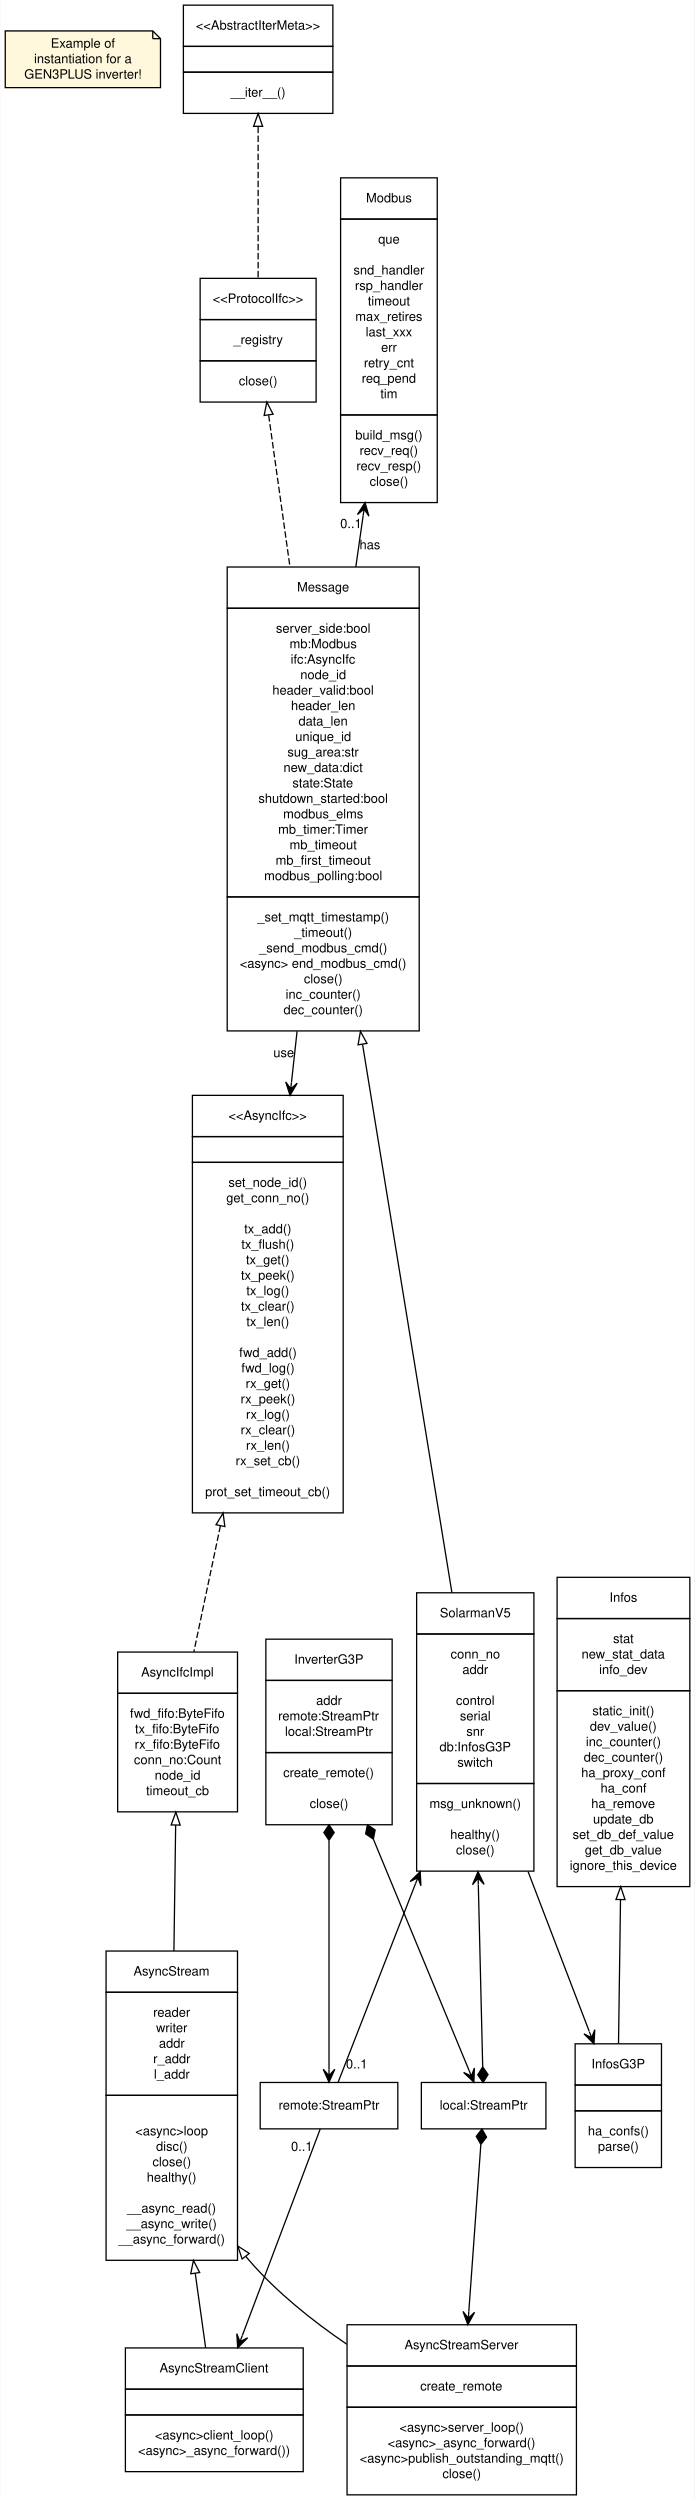
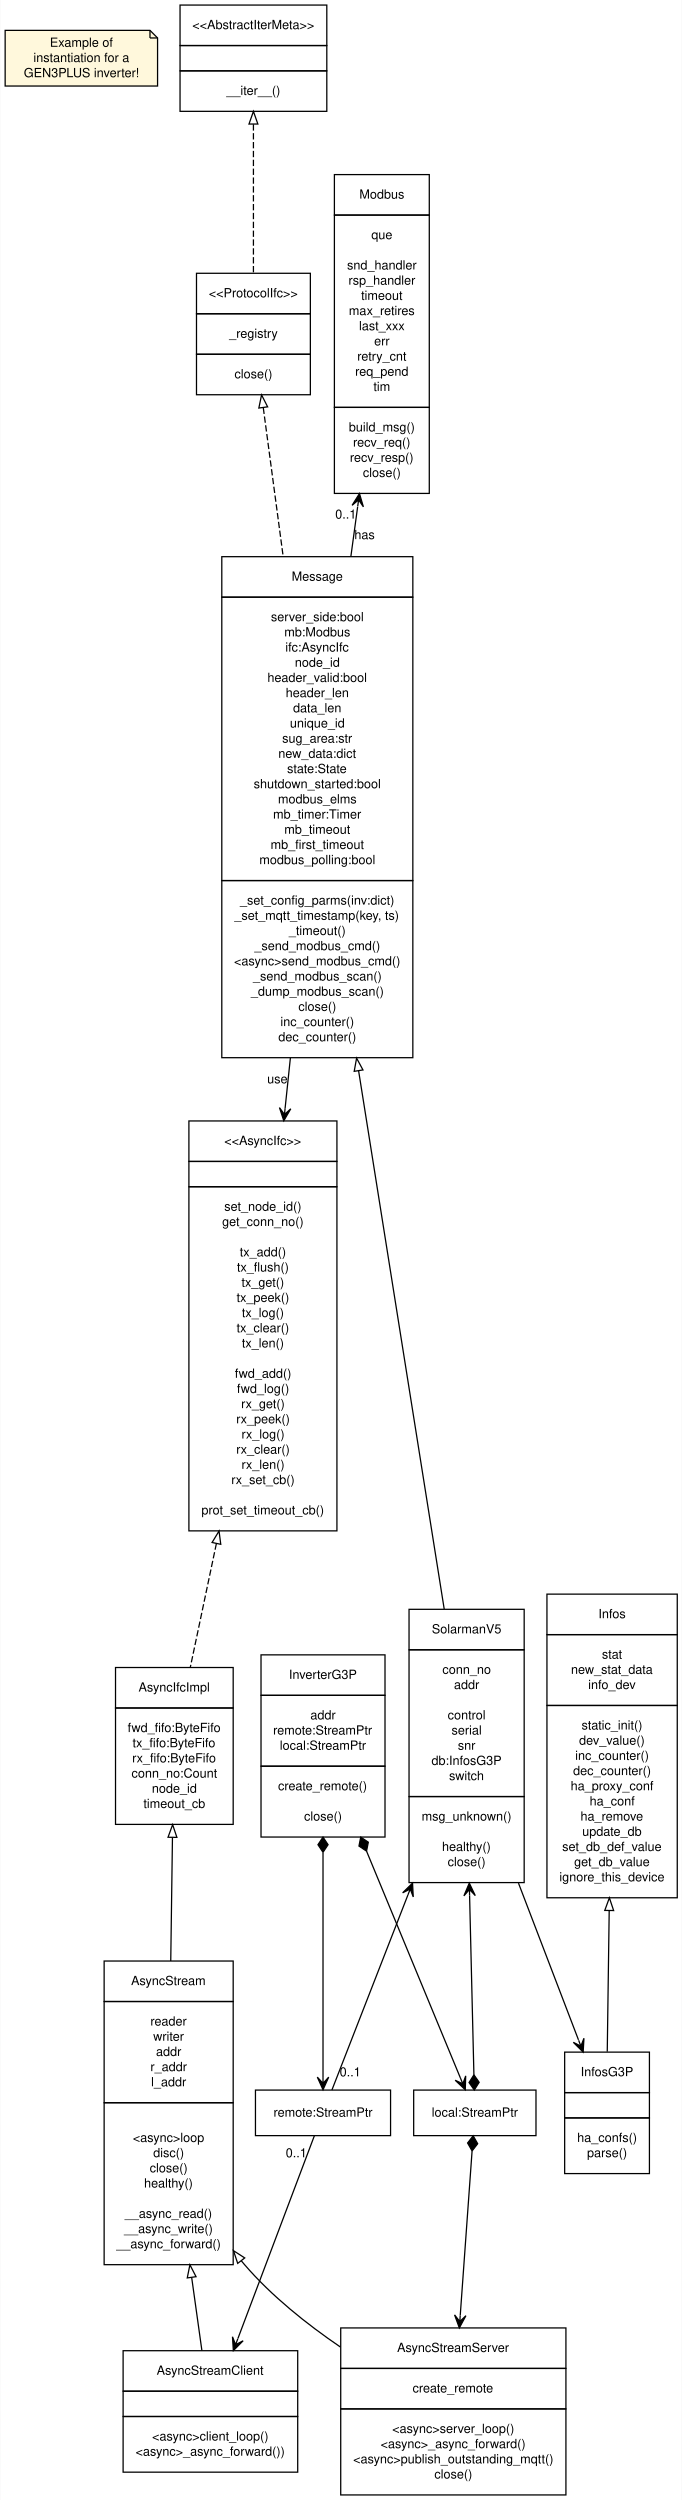
- <svg xmlns="http://www.w3.org/2000/svg" width="539pt" height="1940pt" viewBox="0.00 0.00 538.62 1940.00">
-   <g id="graph0" class="graph" transform="scale(1 1) rotate(0) translate(4 1936)">
-     <polygon fill="#ffffff" stroke="transparent" points="-4,4 -4,-1936 534.616,-1936 534.616,4 -4,4" />
+ <svg xmlns="http://www.w3.org/2000/svg" width="539pt" height="1976pt" viewBox="0.00 0.00 538.62 1976.00">
+   <g id="graph0" class="graph" transform="scale(1 1) rotate(0) translate(4 1972)">
+     <polygon fill="#ffffff" stroke="transparent" points="-4,4 -4,-1972 534.616,-1972 534.616,4 -4,4" />
    <g id="node1" class="node">
-       <polygon fill="#fff8dc" stroke="#000000" points="114.35,-1912 -.117,-1912 -.117,-1868 120.35,-1868 120.35,-1906 114.35,-1912" />
-       <polyline fill="none" stroke="#000000" points="114.35,-1912 114.35,-1906 " />
-       <polyline fill="none" stroke="#000000" points="120.35,-1906 114.35,-1906 " />
-       <text text-anchor="middle" x="60.117" y="-1899" font-family="Helvetica,sans-Serif" font-size="10.00" fill="#000000">Example of</text>
-       <text text-anchor="middle" x="60.117" y="-1887" font-family="Helvetica,sans-Serif" font-size="10.00" fill="#000000">instantiation for a</text>
-       <text text-anchor="middle" x="60.117" y="-1875" font-family="Helvetica,sans-Serif" font-size="10.00" fill="#000000">GEN3PLUS inverter!</text>
+       <polygon fill="#fff8dc" stroke="#000000" points="114.35,-1948 -.117,-1948 -.117,-1904 120.35,-1904 120.35,-1942 114.35,-1948" />
+       <polyline fill="none" stroke="#000000" points="114.35,-1948 114.35,-1942 " />
+       <polyline fill="none" stroke="#000000" points="120.35,-1942 114.35,-1942 " />
+       <text text-anchor="middle" x="60.117" y="-1935" font-family="Helvetica,sans-Serif" font-size="10.00" fill="#000000">Example of</text>
+       <text text-anchor="middle" x="60.117" y="-1923" font-family="Helvetica,sans-Serif" font-size="10.00" fill="#000000">instantiation for a</text>
+       <text text-anchor="middle" x="60.117" y="-1911" font-family="Helvetica,sans-Serif" font-size="10.00" fill="#000000">GEN3PLUS inverter!</text>
    </g>
    <g id="node2" class="node">
-       <polygon fill="none" stroke="#000000" points="138.117,-1900 138.117,-1932 254.117,-1932 254.117,-1900 138.117,-1900" />
-       <text text-anchor="start" x="147.766" y="-1913" font-family="Helvetica,sans-Serif" font-size="10.00" fill="#000000">&lt;&lt;AbstractIterMeta&gt;&gt;</text>
-       <polygon fill="none" stroke="#000000" points="138.117,-1880 138.117,-1900 254.117,-1900 254.117,-1880 138.117,-1880" />
-       <polygon fill="none" stroke="#000000" points="138.117,-1848 138.117,-1880 254.117,-1880 254.117,-1848 138.117,-1848" />
-       <text text-anchor="start" x="174.726" y="-1861" font-family="Helvetica,sans-Serif" font-size="10.00" fill="#000000">__iter__()</text>
+       <polygon fill="none" stroke="#000000" points="138.117,-1936 138.117,-1968 254.117,-1968 254.117,-1936 138.117,-1936" />
+       <text text-anchor="start" x="147.766" y="-1949" font-family="Helvetica,sans-Serif" font-size="10.00" fill="#000000">&lt;&lt;AbstractIterMeta&gt;&gt;</text>
+       <polygon fill="none" stroke="#000000" points="138.117,-1916 138.117,-1936 254.117,-1936 254.117,-1916 138.117,-1916" />
+       <polygon fill="none" stroke="#000000" points="138.117,-1884 138.117,-1916 254.117,-1916 254.117,-1884 138.117,-1884" />
+       <text text-anchor="start" x="174.726" y="-1897" font-family="Helvetica,sans-Serif" font-size="10.00" fill="#000000">__iter__()</text>
    </g>
    <g id="node15" class="node">
-       <polygon fill="none" stroke="#000000" points="151.117,-1688 151.117,-1720 241.117,-1720 241.117,-1688 151.117,-1688" />
-       <text text-anchor="start" x="160.823" y="-1701" font-family="Helvetica,sans-Serif" font-size="10.00" fill="#000000">&lt;&lt;ProtocolIfc&gt;&gt;</text>
-       <polygon fill="none" stroke="#000000" points="151.117,-1656 151.117,-1688 241.117,-1688 241.117,-1656 151.117,-1656" />
-       <text text-anchor="start" x="176.95" y="-1669" font-family="Helvetica,sans-Serif" font-size="10.00" fill="#000000">_registry</text>
-       <polygon fill="none" stroke="#000000" points="151.117,-1624 151.117,-1656 241.117,-1656 241.117,-1624 151.117,-1624" />
-       <text text-anchor="start" x="181.119" y="-1637" font-family="Helvetica,sans-Serif" font-size="10.00" fill="#000000">close()</text>
+       <polygon fill="none" stroke="#000000" points="151.117,-1724 151.117,-1756 241.117,-1756 241.117,-1724 151.117,-1724" />
+       <text text-anchor="start" x="160.823" y="-1737" font-family="Helvetica,sans-Serif" font-size="10.00" fill="#000000">&lt;&lt;ProtocolIfc&gt;&gt;</text>
+       <polygon fill="none" stroke="#000000" points="151.117,-1692 151.117,-1724 241.117,-1724 241.117,-1692 151.117,-1692" />
+       <text text-anchor="start" x="176.95" y="-1705" font-family="Helvetica,sans-Serif" font-size="10.00" fill="#000000">_registry</text>
+       <polygon fill="none" stroke="#000000" points="151.117,-1660 151.117,-1692 241.117,-1692 241.117,-1660 151.117,-1660" />
+       <text text-anchor="start" x="181.119" y="-1673" font-family="Helvetica,sans-Serif" font-size="10.00" fill="#000000">close()</text>
    </g>
    <g id="edge14" class="edge">
-       <path fill="none" stroke="#000000" stroke-dasharray="5,2" d="M196.117,-1837.756C196.117,-1802.088 196.117,-1755.176 196.117,-1720.364" />
-       <polygon fill="none" stroke="#000000" points="192.617,-1837.967 196.117,-1847.967 199.617,-1837.967 192.617,-1837.967" />
+       <path fill="none" stroke="#000000" stroke-dasharray="5,2" d="M196.117,-1873.756C196.117,-1838.088 196.117,-1791.176 196.117,-1756.364" />
+       <polygon fill="none" stroke="#000000" points="192.617,-1873.967 196.117,-1883.967 199.617,-1873.967 192.617,-1873.967" />
    </g>
    <g id="node3" class="node">
      <polygon fill="none" stroke="#000000" points="202.117,-632 202.117,-664 300.116,-664 300.116,-632 202.117,-632" />
      <text text-anchor="start" x="224.167" y="-645" font-family="Helvetica,sans-Serif" font-size="10.00" fill="#000000">InverterG3P</text>
      <polygon fill="none" stroke="#000000" points="202.117,-576 202.117,-632 300.116,-632 300.116,-576 202.117,-576" />
      <text text-anchor="start" x="241.113" y="-613" font-family="Helvetica,sans-Serif" font-size="10.00" fill="#000000">addr</text>
      <text text-anchor="start" x="211.669" y="-601" font-family="Helvetica,sans-Serif" font-size="10.00" fill="#000000">remote:StreamPtr</text>
      <text text-anchor="start" x="216.948" y="-589" font-family="Helvetica,sans-Serif" font-size="10.00" fill="#000000">local:StreamPtr</text>
      <polygon fill="none" stroke="#000000" points="202.117,-520 202.117,-576 300.116,-576 300.116,-520 202.117,-520" />
      <text text-anchor="start" x="215.559" y="-557" font-family="Helvetica,sans-Serif" font-size="10.00" fill="#000000">create_remote()</text>
      <text text-anchor="start" x="236.119" y="-533" font-family="Helvetica,sans-Serif" font-size="10.00" fill="#000000">close()</text>
    </g>
    <g id="node4" class="node">
      <polygon fill="none" stroke="#000000" points="419.453,-320 322.78,-320 322.78,-284 419.453,-284 419.453,-320" />
      <text text-anchor="middle" x="371.116" y="-299" font-family="Helvetica,sans-Serif" font-size="10.00" fill="#000000">local:StreamPtr</text>
    </g>
    <g id="edge1" class="edge">
      <path fill="none" stroke="#000000" d="M285.54,-508.809C310.548,-448.374 342.848,-370.316 359.715,-329.554" />
      <polygon fill="#000000" stroke="#000000" points="285.522,-508.854 286.924,-515.927 280.934,-519.942 279.532,-512.869 285.522,-508.854" />
      <polygon fill="#000000" stroke="#000000" points="363.56,-320.263 363.894,-331.224 361.648,-324.883 359.736,-329.503 359.736,-329.503 359.736,-329.503 361.648,-324.883 355.578,-327.782 363.56,-320.263 363.56,-320.263" />
    </g>
    <g id="node5" class="node">
      <polygon fill="none" stroke="#000000" points="304.511,-320 197.722,-320 197.722,-284 304.511,-284 304.511,-320" />
      <text text-anchor="middle" x="251.117" y="-299" font-family="Helvetica,sans-Serif" font-size="10.00" fill="#000000">remote:StreamPtr</text>
    </g>
    <g id="edge2" class="edge">
      <path fill="none" stroke="#000000" d="M251.117,-507.591C251.117,-447.68 251.117,-370.943 251.117,-330.266" />
      <polygon fill="#000000" stroke="#000000" points="251.117,-507.942 255.117,-513.942 251.117,-519.942 247.117,-513.942 251.117,-507.942" />
      <polygon fill="#000000" stroke="#000000" points="251.117,-320.263 255.617,-330.263 251.117,-325.263 251.117,-330.263 251.117,-330.263 251.117,-330.263 251.117,-325.263 246.617,-330.263 251.117,-320.263 251.117,-320.263" />
    </g>
    <g id="node9" class="node">
      <polygon fill="none" stroke="#000000" points="265.116,-100 265.116,-132 443.116,-132 443.116,-100 265.116,-100" />
      <text text-anchor="start" x="309.668" y="-113" font-family="Helvetica,sans-Serif" font-size="10.00" fill="#000000">AsyncStreamServer</text>
      <polygon fill="none" stroke="#000000" points="265.116,-68 265.116,-100 443.116,-100 443.116,-68 265.116,-68" />
      <text text-anchor="start" x="321.887" y="-81" font-family="Helvetica,sans-Serif" font-size="10.00" fill="#000000">create_remote</text>
      <polygon fill="none" stroke="#000000" points="265.116,0 265.116,-68 443.116,-68 443.116,0 265.116,0" />
      <text text-anchor="start" x="305.774" y="-49" font-family="Helvetica,sans-Serif" font-size="10.00" fill="#000000">&lt;async&gt;server_loop()</text>
      <text text-anchor="start" x="296.605" y="-37" font-family="Helvetica,sans-Serif" font-size="10.00" fill="#000000">&lt;async&gt;_async_forward()</text>
      <text text-anchor="start" x="274.925" y="-25" font-family="Helvetica,sans-Serif" font-size="10.00" fill="#000000">&lt;async&gt;publish_outstanding_mqtt()</text>
      <text text-anchor="start" x="339.119" y="-13" font-family="Helvetica,sans-Serif" font-size="10.00" fill="#000000">close()</text>
    </g>
    <g id="edge8" class="edge">
      <path fill="none" stroke="#000000" d="M368.931,-271.665C366.587,-239.118 362.772,-186.166 359.601,-142.143" />
      <polygon fill="#000000" stroke="#000000" points="368.949,-271.904 373.369,-277.601 369.811,-283.873 365.39,-278.176 368.949,-271.904" />
      <polygon fill="#000000" stroke="#000000" points="358.873,-132.032 364.08,-141.683 359.232,-137.019 359.592,-142.006 359.592,-142.006 359.592,-142.006 359.232,-137.019 355.103,-142.33 358.873,-132.032 358.873,-132.032" />
    </g>
    <g id="node10" class="node">
      <polygon fill="none" stroke="#000000" points="93.117,-82 93.117,-114 231.117,-114 231.117,-82 93.117,-82" />
      <text text-anchor="start" x="119.614" y="-95" font-family="Helvetica,sans-Serif" font-size="10.00" fill="#000000">AsyncStreamClient</text>
      <polygon fill="none" stroke="#000000" points="93.117,-62 93.117,-82 231.117,-82 231.117,-62 93.117,-62" />
      <polygon fill="none" stroke="#000000" points="93.117,-18 93.117,-62 231.117,-62 231.117,-18 93.117,-18" />
      <text text-anchor="start" x="115.995" y="-43" font-family="Helvetica,sans-Serif" font-size="10.00" fill="#000000">&lt;async&gt;client_loop()</text>
      <text text-anchor="start" x="102.941" y="-31" font-family="Helvetica,sans-Serif" font-size="10.00" fill="#000000">&lt;async&gt;_async_forward())</text>
    </g>
    <g id="edge10" class="edge">
      <path fill="none" stroke="#000000" d="M244.281,-283.873C231.52,-250.037 203.583,-175.957 183.838,-123.599" />
      <polygon fill="#000000" stroke="#000000" points="180.252,-114.09 187.992,-121.859 182.017,-118.769 183.781,-123.447 183.781,-123.447 183.781,-123.447 182.017,-118.769 179.57,-125.035 180.252,-114.09 180.252,-114.09" />
      <text text-anchor="middle" x="229.976" y="-266.896" font-family="Helvetica,sans-Serif" font-size="10.00" fill="#000000">0..1</text>
    </g>
    <g id="node6" class="node">
      <polygon fill="none" stroke="#000000" points="145.117,-1054 145.117,-1086 262.116,-1086 262.116,-1054 145.117,-1054" />
      <text text-anchor="start" x="173.046" y="-1067" font-family="Helvetica,sans-Serif" font-size="10.00" fill="#000000">&lt;&lt;AsyncIfc&gt;&gt;</text>
      <polygon fill="none" stroke="#000000" points="145.117,-1034 145.117,-1054 262.116,-1054 262.116,-1034 145.117,-1034" />
      <polygon fill="none" stroke="#000000" points="145.117,-762 145.117,-1034 262.116,-1034 262.116,-762 145.117,-762" />
      <text text-anchor="start" x="173.053" y="-1015" font-family="Helvetica,sans-Serif" font-size="10.00" fill="#000000">set_node_id()</text>
      <text text-anchor="start" x="171.382" y="-1003" font-family="Helvetica,sans-Serif" font-size="10.00" fill="#000000">get_conn_no()</text>
      <text text-anchor="start" x="185.28" y="-979" font-family="Helvetica,sans-Serif" font-size="10.00" fill="#000000">tx_add()</text>
      <text text-anchor="start" x="183.06" y="-967" font-family="Helvetica,sans-Serif" font-size="10.00" fill="#000000">tx_flush()</text>
      <text text-anchor="start" x="186.67" y="-955" font-family="Helvetica,sans-Serif" font-size="10.00" fill="#000000">tx_get()</text>
      <text text-anchor="start" x="182.78" y="-943" font-family="Helvetica,sans-Serif" font-size="10.00" fill="#000000">tx_peek()</text>
      <text text-anchor="start" x="186.95" y="-931" font-family="Helvetica,sans-Serif" font-size="10.00" fill="#000000">tx_log()</text>
      <text text-anchor="start" x="182.786" y="-919" font-family="Helvetica,sans-Serif" font-size="10.00" fill="#000000">tx_clear()</text>
      <text text-anchor="start" x="186.95" y="-907" font-family="Helvetica,sans-Serif" font-size="10.00" fill="#000000">tx_len()</text>
      <text text-anchor="start" x="181.391" y="-883" font-family="Helvetica,sans-Serif" font-size="10.00" fill="#000000">fwd_add()</text>
      <text text-anchor="start" x="183.061" y="-871" font-family="Helvetica,sans-Serif" font-size="10.00" fill="#000000">fwd_log()</text>
      <text text-anchor="start" x="186.395" y="-859" font-family="Helvetica,sans-Serif" font-size="10.00" fill="#000000">rx_get()</text>
      <text text-anchor="start" x="182.505" y="-847" font-family="Helvetica,sans-Serif" font-size="10.00" fill="#000000">rx_peek()</text>
      <text text-anchor="start" x="186.675" y="-835" font-family="Helvetica,sans-Serif" font-size="10.00" fill="#000000">rx_log()</text>
      <text text-anchor="start" x="182.511" y="-823" font-family="Helvetica,sans-Serif" font-size="10.00" fill="#000000">rx_clear()</text>
      <text text-anchor="start" x="186.675" y="-811" font-family="Helvetica,sans-Serif" font-size="10.00" fill="#000000">rx_len()</text>
      <text text-anchor="start" x="178.615" y="-799" font-family="Helvetica,sans-Serif" font-size="10.00" fill="#000000">rx_set_cb()</text>
      <text text-anchor="start" x="154.996" y="-775" font-family="Helvetica,sans-Serif" font-size="10.00" fill="#000000">prot_set_timeout_cb()</text>
    </g>
    <g id="node7" class="node">
      <polygon fill="none" stroke="#000000" points="87.117,-622 87.117,-654 180.117,-654 180.117,-622 87.117,-622" />
      <text text-anchor="start" x="105.281" y="-635" font-family="Helvetica,sans-Serif" font-size="10.00" fill="#000000">AsyncIfcImpl</text>
      <polygon fill="none" stroke="#000000" points="87.117,-530 87.117,-622 180.117,-622 180.117,-530 87.117,-530" />
      <text text-anchor="start" x="96.665" y="-603" font-family="Helvetica,sans-Serif" font-size="10.00" fill="#000000">fwd_fifo:ByteFifo</text>
      <text text-anchor="start" x="100.553" y="-591" font-family="Helvetica,sans-Serif" font-size="10.00" fill="#000000">tx_fifo:ByteFifo</text>
      <text text-anchor="start" x="100.278" y="-579" font-family="Helvetica,sans-Serif" font-size="10.00" fill="#000000">rx_fifo:ByteFifo</text>
      <text text-anchor="start" x="99.713" y="-567" font-family="Helvetica,sans-Serif" font-size="10.00" fill="#000000">conn_no:Count</text>
      <text text-anchor="start" x="115.83" y="-555" font-family="Helvetica,sans-Serif" font-size="10.00" fill="#000000">node_id</text>
      <text text-anchor="start" x="109.166" y="-543" font-family="Helvetica,sans-Serif" font-size="10.00" fill="#000000">timeout_cb</text>
    </g>
    <g id="edge3" class="edge">
      <path fill="none" stroke="#000000" stroke-dasharray="5,2" d="M166.852,-752.002C159.463,-716.957 152.149,-682.269 146.23,-654.197" />
      <polygon fill="none" stroke="#000000" points="163.449,-752.827 168.937,-761.89 170.298,-751.383 163.449,-752.827" />
    </g>
    <g id="node8" class="node">
      <polygon fill="none" stroke="#000000" points="78.117,-390 78.117,-422 180.117,-422 180.117,-390 78.117,-390" />
      <text text-anchor="start" x="99.391" y="-403" font-family="Helvetica,sans-Serif" font-size="10.00" fill="#000000">AsyncStream</text>
      <polygon fill="none" stroke="#000000" points="78.117,-310 78.117,-390 180.117,-390 180.117,-310 78.117,-310" />
      <text text-anchor="start" x="114.669" y="-371" font-family="Helvetica,sans-Serif" font-size="10.00" fill="#000000">reader</text>
      <text text-anchor="start" x="116.9" y="-359" font-family="Helvetica,sans-Serif" font-size="10.00" fill="#000000">writer</text>
      <text text-anchor="start" x="119.114" y="-347" font-family="Helvetica,sans-Serif" font-size="10.00" fill="#000000">addr</text>
      <text text-anchor="start" x="114.669" y="-335" font-family="Helvetica,sans-Serif" font-size="10.00" fill="#000000">r_addr</text>
      <text text-anchor="start" x="115.225" y="-323" font-family="Helvetica,sans-Serif" font-size="10.00" fill="#000000">l_addr</text>
      <polygon fill="none" stroke="#000000" points="78.117,-182 78.117,-310 180.117,-310 180.117,-182 78.117,-182" />
      <text text-anchor="start" x="100.77" y="-279" font-family="Helvetica,sans-Serif" font-size="10.00" fill="#000000">&lt;async&gt;loop</text>
      <text text-anchor="start" x="116.898" y="-267" font-family="Helvetica,sans-Serif" font-size="10.00" fill="#000000">disc()</text>
      <text text-anchor="start" x="114.119" y="-255" font-family="Helvetica,sans-Serif" font-size="10.00" fill="#000000">close()</text>
      <text text-anchor="start" x="109.671" y="-243" font-family="Helvetica,sans-Serif" font-size="10.00" fill="#000000">healthy()</text>
      <text text-anchor="start" x="94.387" y="-219" font-family="Helvetica,sans-Serif" font-size="10.00" fill="#000000">__async_read()</text>
      <text text-anchor="start" x="93.838" y="-207" font-family="Helvetica,sans-Serif" font-size="10.00" fill="#000000">__async_write()</text>
      <text text-anchor="start" x="87.724" y="-195" font-family="Helvetica,sans-Serif" font-size="10.00" fill="#000000">__async_forward()</text>
    </g>
    <g id="edge4" class="edge">
      <path fill="none" stroke="#000000" d="M132.118,-519.586C131.711,-490.074 131.229,-455.155 130.772,-422.029" />
      <polygon fill="none" stroke="#000000" points="128.621,-519.837 132.258,-529.788 135.62,-519.74 128.621,-519.837" />
    </g>
    <g id="edge5" class="edge">
      <path fill="none" stroke="#000000" d="M186.578,-185.02C187.415,-184 188.262,-182.993 189.117,-182 210.479,-157.189 238.247,-135.028 264.892,-116.89" />
      <polygon fill="none" stroke="#000000" points="183.688,-183.036 180.326,-193.083 189.219,-187.326 183.688,-183.036" />
    </g>
    <g id="edge6" class="edge">
      <path fill="none" stroke="#000000" d="M147.321,-171.808C150.195,-151.256 152.999,-131.202 155.38,-114.177" />
      <polygon fill="none" stroke="#000000" points="143.825,-171.537 145.906,-181.926 150.758,-172.507 143.825,-171.537" />
    </g>
    <g id="node11" class="node">
      <polygon fill="none" stroke="#000000" points="319.116,-668 319.116,-700 410.116,-700 410.116,-668 319.116,-668" />
      <text text-anchor="start" x="337.111" y="-681" font-family="Helvetica,sans-Serif" font-size="10.00" fill="#000000">SolarmanV5</text>
      <polygon fill="none" stroke="#000000" points="319.116,-552 319.116,-668 410.116,-668 410.116,-552 319.116,-552" />
      <text text-anchor="start" x="345.44" y="-649" font-family="Helvetica,sans-Serif" font-size="10.00" fill="#000000">conn_no</text>
      <text text-anchor="start" x="354.613" y="-637" font-family="Helvetica,sans-Serif" font-size="10.00" fill="#000000">addr</text>
      <text text-anchor="start" x="349.615" y="-613" font-family="Helvetica,sans-Serif" font-size="10.00" fill="#000000">control</text>
      <text text-anchor="start" x="352.674" y="-601" font-family="Helvetica,sans-Serif" font-size="10.00" fill="#000000">serial</text>
      <text text-anchor="start" x="357.673" y="-589" font-family="Helvetica,sans-Serif" font-size="10.00" fill="#000000">snr</text>
      <text text-anchor="start" x="336.827" y="-577" font-family="Helvetica,sans-Serif" font-size="10.00" fill="#000000">db:InfosG3P</text>
      <text text-anchor="start" x="350.728" y="-565" font-family="Helvetica,sans-Serif" font-size="10.00" fill="#000000">switch</text>
      <polygon fill="none" stroke="#000000" points="319.116,-484 319.116,-552 410.116,-552 410.116,-484 319.116,-484" />
      <text text-anchor="start" x="329.057" y="-533" font-family="Helvetica,sans-Serif" font-size="10.00" fill="#000000">msg_unknown()</text>
      <text text-anchor="start" x="345.171" y="-509" font-family="Helvetica,sans-Serif" font-size="10.00" fill="#000000">healthy()</text>
      <text text-anchor="start" x="349.619" y="-497" font-family="Helvetica,sans-Serif" font-size="10.00" fill="#000000">close()</text>
    </g>
    <g id="edge7" class="edge">
      <path fill="none" stroke="#000000" d="M366.976,-473.524C368.222,-421.914 369.58,-365.662 370.389,-332.138" />
      <polygon fill="#000000" stroke="#000000" points="366.733,-483.602 362.476,-473.497 366.854,-478.604 366.974,-473.605 366.974,-473.605 366.974,-473.605 366.854,-478.604 371.473,-473.714 366.733,-483.602 366.733,-483.602" />
      <polygon fill="#000000" stroke="#000000" points="370.391,-332.05 366.537,-325.955 370.681,-320.053 374.535,-326.148 370.391,-332.05" />
    </g>
    <g id="edge9" class="edge">
      <path fill="none" stroke="#000000" d="M318.234,-474.248C295.38,-415.596 270.121,-350.773 258.151,-320.053" />
      <polygon fill="#000000" stroke="#000000" points="321.879,-483.602 314.055,-475.918 320.063,-478.943 318.248,-474.285 318.248,-474.285 318.248,-474.285 320.063,-478.943 322.441,-472.651 321.879,-483.602 321.879,-483.602" />
      <text text-anchor="middle" x="272.608" y="-330.874" font-family="Helvetica,sans-Serif" font-size="10.00" fill="#000000">0..1</text>
    </g>
    <g id="node13" class="node">
      <polygon fill="none" stroke="#000000" points="442.116,-318 442.116,-350 509.116,-350 509.116,-318 442.116,-318" />
      <text text-anchor="start" x="454.775" y="-331" font-family="Helvetica,sans-Serif" font-size="10.00" fill="#000000">InfosG3P</text>
      <polygon fill="none" stroke="#000000" points="442.116,-298 442.116,-318 509.116,-318 509.116,-298 442.116,-298" />
      <polygon fill="none" stroke="#000000" points="442.116,-254 442.116,-298 509.116,-298 509.116,-254 442.116,-254" />
      <text text-anchor="start" x="452" y="-279" font-family="Helvetica,sans-Serif" font-size="10.00" fill="#000000">ha_confs()</text>
      <text text-anchor="start" x="459.784" y="-267" font-family="Helvetica,sans-Serif" font-size="10.00" fill="#000000">parse()</text>
    </g>
    <g id="edge12" class="edge">
      <path fill="none" stroke="#000000" d="M405.607,-483.602C421.704,-441.545 439.485,-395.092 453.033,-359.696" />
      <polygon fill="#000000" stroke="#000000" points="456.737,-350.019 457.365,-360.966 454.95,-354.688 453.162,-359.358 453.162,-359.358 453.162,-359.358 454.95,-354.688 448.96,-357.749 456.737,-350.019 456.737,-350.019" />
    </g>
    <g id="node12" class="node">
      <polygon fill="none" stroke="#000000" points="428.116,-680 428.116,-712 531.116,-712 531.116,-680 428.116,-680" />
      <text text-anchor="start" x="468.779" y="-693" font-family="Helvetica,sans-Serif" font-size="10.00" fill="#000000">Infos</text>
      <polygon fill="none" stroke="#000000" points="428.116,-624 428.116,-680 531.116,-680 531.116,-624 428.116,-624" />
      <text text-anchor="start" x="471.558" y="-661" font-family="Helvetica,sans-Serif" font-size="10.00" fill="#000000">stat</text>
      <text text-anchor="start" x="447.103" y="-649" font-family="Helvetica,sans-Serif" font-size="10.00" fill="#000000">new_stat_data</text>
      <text text-anchor="start" x="460.72" y="-637" font-family="Helvetica,sans-Serif" font-size="10.00" fill="#000000">info_dev</text>
      <polygon fill="none" stroke="#000000" points="428.116,-472 428.116,-624 531.116,-624 531.116,-472 428.116,-472" />
      <text text-anchor="start" x="455.452" y="-605" font-family="Helvetica,sans-Serif" font-size="10.00" fill="#000000">static_init()</text>
      <text text-anchor="start" x="453.501" y="-593" font-family="Helvetica,sans-Serif" font-size="10.00" fill="#000000">dev_value()</text>
      <text text-anchor="start" x="450.447" y="-581" font-family="Helvetica,sans-Serif" font-size="10.00" fill="#000000">inc_counter()</text>
      <text text-anchor="start" x="448.777" y="-569" font-family="Helvetica,sans-Serif" font-size="10.00" fill="#000000">dec_counter()</text>
      <text text-anchor="start" x="446.827" y="-557" font-family="Helvetica,sans-Serif" font-size="10.00" fill="#000000">ha_proxy_conf</text>
      <text text-anchor="start" x="461.829" y="-545" font-family="Helvetica,sans-Serif" font-size="10.00" fill="#000000">ha_conf</text>
      <text text-anchor="start" x="454.611" y="-533" font-family="Helvetica,sans-Serif" font-size="10.00" fill="#000000">ha_remove</text>
      <text text-anchor="start" x="455.991" y="-521" font-family="Helvetica,sans-Serif" font-size="10.00" fill="#000000">update_db</text>
      <text text-anchor="start" x="440.154" y="-509" font-family="Helvetica,sans-Serif" font-size="10.00" fill="#000000">set_db_def_value</text>
      <text text-anchor="start" x="449.602" y="-497" font-family="Helvetica,sans-Serif" font-size="10.00" fill="#000000">get_db_value</text>
      <text text-anchor="start" x="437.939" y="-485" font-family="Helvetica,sans-Serif" font-size="10.00" fill="#000000">ignore_this_device</text>
    </g>
    <g id="edge11" class="edge">
      <path fill="none" stroke="#000000" d="M477.322,-461.899C476.774,-422.197 476.206,-380.99 475.783,-350.352" />
      <polygon fill="none" stroke="#000000" points="473.823,-462.002 477.461,-471.952 480.822,-461.905 473.823,-462.002" />
    </g>
    <g id="node14" class="node">
-       <polygon fill="none" stroke="#000000" points="172.117,-1464 172.117,-1496 321.116,-1496 321.116,-1464 172.117,-1464" />
-       <text text-anchor="start" x="226.334" y="-1477" font-family="Helvetica,sans-Serif" font-size="10.00" fill="#000000">Message</text>
-       <polygon fill="none" stroke="#000000" points="172.117,-1240 172.117,-1464 321.116,-1464 321.116,-1240 172.117,-1240" />
-       <text text-anchor="start" x="209.943" y="-1445" font-family="Helvetica,sans-Serif" font-size="10.00" fill="#000000">server_side:bool</text>
-       <text text-anchor="start" x="220.5" y="-1433" font-family="Helvetica,sans-Serif" font-size="10.00" fill="#000000">mb:Modbus</text>
-       <text text-anchor="start" x="221.335" y="-1421" font-family="Helvetica,sans-Serif" font-size="10.00" fill="#000000">ifc:AsyncIfc</text>
-       <text text-anchor="start" x="228.83" y="-1409" font-family="Helvetica,sans-Serif" font-size="10.00" fill="#000000">node_id</text>
-       <text text-anchor="start" x="207.16" y="-1397" font-family="Helvetica,sans-Serif" font-size="10.00" fill="#000000">header_valid:bool</text>
-       <text text-anchor="start" x="221.607" y="-1385" font-family="Helvetica,sans-Serif" font-size="10.00" fill="#000000">header_len</text>
-       <text text-anchor="start" x="227.44" y="-1373" font-family="Helvetica,sans-Serif" font-size="10.00" fill="#000000">data_len</text>
-       <text text-anchor="start" x="224.941" y="-1361" font-family="Helvetica,sans-Serif" font-size="10.00" fill="#000000">unique_id</text>
-       <text text-anchor="start" x="218.832" y="-1349" font-family="Helvetica,sans-Serif" font-size="10.00" fill="#000000">sug_area:str</text>
-       <text text-anchor="start" x="215.773" y="-1337" font-family="Helvetica,sans-Serif" font-size="10.00" fill="#000000">new_data:dict</text>
-       <text text-anchor="start" x="222.716" y="-1325" font-family="Helvetica,sans-Serif" font-size="10.00" fill="#000000">state:State</text>
-       <text text-anchor="start" x="196.321" y="-1313" font-family="Helvetica,sans-Serif" font-size="10.00" fill="#000000">shutdown_started:bool</text>
-       <text text-anchor="start" x="215.501" y="-1301" font-family="Helvetica,sans-Serif" font-size="10.00" fill="#000000">modbus_elms</text>
-       <text text-anchor="start" x="211.624" y="-1289" font-family="Helvetica,sans-Serif" font-size="10.00" fill="#000000">mb_timer:Timer</text>
-       <text text-anchor="start" x="220.501" y="-1277" font-family="Helvetica,sans-Serif" font-size="10.00" fill="#000000">mb_timeout</text>
-       <text text-anchor="start" x="209.669" y="-1265" font-family="Helvetica,sans-Serif" font-size="10.00" fill="#000000">mb_first_timeout</text>
-       <text text-anchor="start" x="200.77" y="-1253" font-family="Helvetica,sans-Serif" font-size="10.00" fill="#000000">modbus_polling:bool</text>
-       <polygon fill="none" stroke="#000000" points="172.117,-1136 172.117,-1240 321.116,-1240 321.116,-1136 172.117,-1136" />
-       <text text-anchor="start" x="195.501" y="-1221" font-family="Helvetica,sans-Serif" font-size="10.00" fill="#000000">_set_mqtt_timestamp()</text>
-       <text text-anchor="start" x="224.117" y="-1209" font-family="Helvetica,sans-Serif" font-size="10.00" fill="#000000">_timeout()</text>
-       <text text-anchor="start" x="196.884" y="-1197" font-family="Helvetica,sans-Serif" font-size="10.00" fill="#000000">_send_modbus_cmd()</text>
-       <text text-anchor="start" x="181.876" y="-1185" font-family="Helvetica,sans-Serif" font-size="10.00" fill="#000000">&lt;async&gt; end_modbus_cmd()</text>
+       <polygon fill="none" stroke="#000000" points="171.117,-1500 171.117,-1532 322.116,-1532 322.116,-1500 171.117,-1500" />
+       <text text-anchor="start" x="226.334" y="-1513" font-family="Helvetica,sans-Serif" font-size="10.00" fill="#000000">Message</text>
+       <polygon fill="none" stroke="#000000" points="171.117,-1276 171.117,-1500 322.116,-1500 322.116,-1276 171.117,-1276" />
+       <text text-anchor="start" x="209.943" y="-1481" font-family="Helvetica,sans-Serif" font-size="10.00" fill="#000000">server_side:bool</text>
+       <text text-anchor="start" x="220.5" y="-1469" font-family="Helvetica,sans-Serif" font-size="10.00" fill="#000000">mb:Modbus</text>
+       <text text-anchor="start" x="221.335" y="-1457" font-family="Helvetica,sans-Serif" font-size="10.00" fill="#000000">ifc:AsyncIfc</text>
+       <text text-anchor="start" x="228.83" y="-1445" font-family="Helvetica,sans-Serif" font-size="10.00" fill="#000000">node_id</text>
+       <text text-anchor="start" x="207.16" y="-1433" font-family="Helvetica,sans-Serif" font-size="10.00" fill="#000000">header_valid:bool</text>
+       <text text-anchor="start" x="221.607" y="-1421" font-family="Helvetica,sans-Serif" font-size="10.00" fill="#000000">header_len</text>
+       <text text-anchor="start" x="227.44" y="-1409" font-family="Helvetica,sans-Serif" font-size="10.00" fill="#000000">data_len</text>
+       <text text-anchor="start" x="224.941" y="-1397" font-family="Helvetica,sans-Serif" font-size="10.00" fill="#000000">unique_id</text>
+       <text text-anchor="start" x="218.832" y="-1385" font-family="Helvetica,sans-Serif" font-size="10.00" fill="#000000">sug_area:str</text>
+       <text text-anchor="start" x="215.773" y="-1373" font-family="Helvetica,sans-Serif" font-size="10.00" fill="#000000">new_data:dict</text>
+       <text text-anchor="start" x="222.716" y="-1361" font-family="Helvetica,sans-Serif" font-size="10.00" fill="#000000">state:State</text>
+       <text text-anchor="start" x="196.321" y="-1349" font-family="Helvetica,sans-Serif" font-size="10.00" fill="#000000">shutdown_started:bool</text>
+       <text text-anchor="start" x="215.501" y="-1337" font-family="Helvetica,sans-Serif" font-size="10.00" fill="#000000">modbus_elms</text>
+       <text text-anchor="start" x="211.624" y="-1325" font-family="Helvetica,sans-Serif" font-size="10.00" fill="#000000">mb_timer:Timer</text>
+       <text text-anchor="start" x="220.501" y="-1313" font-family="Helvetica,sans-Serif" font-size="10.00" fill="#000000">mb_timeout</text>
+       <text text-anchor="start" x="209.669" y="-1301" font-family="Helvetica,sans-Serif" font-size="10.00" fill="#000000">mb_first_timeout</text>
+       <text text-anchor="start" x="200.77" y="-1289" font-family="Helvetica,sans-Serif" font-size="10.00" fill="#000000">modbus_polling:bool</text>
+       <polygon fill="none" stroke="#000000" points="171.117,-1136 171.117,-1276 322.116,-1276 322.116,-1136 171.117,-1136" />
+       <text text-anchor="start" x="185.498" y="-1257" font-family="Helvetica,sans-Serif" font-size="10.00" fill="#000000">_set_config_parms(inv:dict)</text>
+       <text text-anchor="start" x="181.053" y="-1245" font-family="Helvetica,sans-Serif" font-size="10.00" fill="#000000">_set_mqtt_timestamp(key, ts)</text>
+       <text text-anchor="start" x="224.117" y="-1233" font-family="Helvetica,sans-Serif" font-size="10.00" fill="#000000">_timeout()</text>
+       <text text-anchor="start" x="196.884" y="-1221" font-family="Helvetica,sans-Serif" font-size="10.00" fill="#000000">_send_modbus_cmd()</text>
+       <text text-anchor="start" x="180.766" y="-1209" font-family="Helvetica,sans-Serif" font-size="10.00" fill="#000000">&lt;async&gt;send_modbus_cmd()</text>
+       <text text-anchor="start" x="195.769" y="-1197" font-family="Helvetica,sans-Serif" font-size="10.00" fill="#000000">_send_modbus_scan()</text>
+       <text text-anchor="start" x="194.105" y="-1185" font-family="Helvetica,sans-Serif" font-size="10.00" fill="#000000">_dump_modbus_scan()</text>
      <text text-anchor="start" x="231.619" y="-1173" font-family="Helvetica,sans-Serif" font-size="10.00" fill="#000000">close()</text>
      <text text-anchor="start" x="217.447" y="-1161" font-family="Helvetica,sans-Serif" font-size="10.00" fill="#000000">inc_counter()</text>
      <text text-anchor="start" x="215.777" y="-1149" font-family="Helvetica,sans-Serif" font-size="10.00" fill="#000000">dec_counter()</text>
    </g>
    <g id="edge13" class="edge">
-       <path fill="none" stroke="#000000" d="M226.347,-1135.776C224.897,-1122.555 223.436,-1109.237 221.991,-1096.066" />
-       <polygon fill="#000000" stroke="#000000" points="220.89,-1086.027 226.453,-1095.476 221.435,-1090.997 221.98,-1095.967 221.98,-1095.967 221.98,-1095.967 221.435,-1090.997 217.507,-1096.458 220.89,-1086.027 220.89,-1086.027" />
-       <text text-anchor="middle" x="215.969" y="-1115.679" font-family="Helvetica,sans-Serif" font-size="10.00" fill="#000000">use</text>
+       <path fill="none" stroke="#000000" d="M225.341,-1135.906C223.947,-1122.619 222.55,-1109.293 221.171,-1096.152" />
+       <polygon fill="#000000" stroke="#000000" points="220.122,-1086.143 225.64,-1095.619 220.643,-1091.115 221.165,-1096.088 221.165,-1096.088 221.165,-1096.088 220.643,-1091.115 216.689,-1096.557 220.122,-1086.143 220.122,-1086.143" />
+       <text text-anchor="middle" x="215.044" y="-1115.76" font-family="Helvetica,sans-Serif" font-size="10.00" fill="#000000">use</text>
    </g>
    <g id="edge16" class="edge">
-       <path fill="none" stroke="#000000" d="M277.159,-1125.533C299.271,-989.867 328.196,-812.392 346.472,-700.26" />
-       <polygon fill="none" stroke="#000000" points="273.667,-1125.205 275.512,-1135.638 280.576,-1126.331 273.667,-1125.205" />
+       <path fill="none" stroke="#000000" d="M279.234,-1125.752C301.232,-987.426 329.217,-811.452 346.905,-700.227" />
+       <polygon fill="none" stroke="#000000" points="275.775,-1125.219 277.661,-1135.645 282.688,-1126.319 275.775,-1125.219" />
    </g>
    <g id="edge15" class="edge">
-       <path fill="none" stroke="#000000" stroke-dasharray="5,2" d="M204.291,-1613.8C208.854,-1581.308 214.814,-1538.876 220.798,-1496.271" />
-       <polygon fill="none" stroke="#000000" points="200.785,-1613.599 202.86,-1623.988 207.717,-1614.572 200.785,-1613.599" />
+       <path fill="none" stroke="#000000" stroke-dasharray="5,2" d="M203.903,-1649.76C208.214,-1617.507 213.855,-1575.319 219.602,-1532.331" />
+       <polygon fill="none" stroke="#000000" points="200.407,-1649.496 202.551,-1659.872 207.345,-1650.424 200.407,-1649.496" />
    </g>
    <g id="node16" class="node">
-       <polygon fill="none" stroke="#000000" points="260.116,-1766 260.116,-1798 335.116,-1798 335.116,-1766 260.116,-1766" />
-       <text text-anchor="start" x="279.834" y="-1779" font-family="Helvetica,sans-Serif" font-size="10.00" fill="#000000">Modbus</text>
-       <polygon fill="none" stroke="#000000" points="260.116,-1614 260.116,-1766 335.116,-1766 335.116,-1614 260.116,-1614" />
-       <text text-anchor="start" x="289.278" y="-1747" font-family="Helvetica,sans-Serif" font-size="10.00" fill="#000000">que</text>
-       <text text-anchor="start" x="270.106" y="-1723" font-family="Helvetica,sans-Serif" font-size="10.00" fill="#000000">snd_handler</text>
-       <text text-anchor="start" x="271.221" y="-1711" font-family="Helvetica,sans-Serif" font-size="10.00" fill="#000000">rsp_handler</text>
-       <text text-anchor="start" x="281.225" y="-1699" font-family="Helvetica,sans-Serif" font-size="10.00" fill="#000000">timeout</text>
-       <text text-anchor="start" x="271.506" y="-1687" font-family="Helvetica,sans-Serif" font-size="10.00" fill="#000000">max_retires</text>
-       <text text-anchor="start" x="279.558" y="-1675" font-family="Helvetica,sans-Serif" font-size="10.00" fill="#000000">last_xxx</text>
-       <text text-anchor="start" x="291.508" y="-1663" font-family="Helvetica,sans-Serif" font-size="10.00" fill="#000000">err</text>
-       <text text-anchor="start" x="278.17" y="-1651" font-family="Helvetica,sans-Serif" font-size="10.00" fill="#000000">retry_cnt</text>
-       <text text-anchor="start" x="276.495" y="-1639" font-family="Helvetica,sans-Serif" font-size="10.00" fill="#000000">req_pend</text>
-       <text text-anchor="start" x="290.953" y="-1627" font-family="Helvetica,sans-Serif" font-size="10.00" fill="#000000">tim</text>
-       <polygon fill="none" stroke="#000000" points="260.116,-1546 260.116,-1614 335.116,-1614 335.116,-1546 260.116,-1546" />
-       <text text-anchor="start" x="271.507" y="-1595" font-family="Helvetica,sans-Serif" font-size="10.00" fill="#000000">build_msg()</text>
-       <text text-anchor="start" x="274.841" y="-1583" font-family="Helvetica,sans-Serif" font-size="10.00" fill="#000000">recv_req()</text>
-       <text text-anchor="start" x="272.341" y="-1571" font-family="Helvetica,sans-Serif" font-size="10.00" fill="#000000">recv_resp()</text>
-       <text text-anchor="start" x="282.619" y="-1559" font-family="Helvetica,sans-Serif" font-size="10.00" fill="#000000">close()</text>
+       <polygon fill="none" stroke="#000000" points="260.116,-1802 260.116,-1834 335.116,-1834 335.116,-1802 260.116,-1802" />
+       <text text-anchor="start" x="279.834" y="-1815" font-family="Helvetica,sans-Serif" font-size="10.00" fill="#000000">Modbus</text>
+       <polygon fill="none" stroke="#000000" points="260.116,-1650 260.116,-1802 335.116,-1802 335.116,-1650 260.116,-1650" />
+       <text text-anchor="start" x="289.278" y="-1783" font-family="Helvetica,sans-Serif" font-size="10.00" fill="#000000">que</text>
+       <text text-anchor="start" x="270.106" y="-1759" font-family="Helvetica,sans-Serif" font-size="10.00" fill="#000000">snd_handler</text>
+       <text text-anchor="start" x="271.221" y="-1747" font-family="Helvetica,sans-Serif" font-size="10.00" fill="#000000">rsp_handler</text>
+       <text text-anchor="start" x="281.225" y="-1735" font-family="Helvetica,sans-Serif" font-size="10.00" fill="#000000">timeout</text>
+       <text text-anchor="start" x="271.506" y="-1723" font-family="Helvetica,sans-Serif" font-size="10.00" fill="#000000">max_retires</text>
+       <text text-anchor="start" x="279.558" y="-1711" font-family="Helvetica,sans-Serif" font-size="10.00" fill="#000000">last_xxx</text>
+       <text text-anchor="start" x="291.508" y="-1699" font-family="Helvetica,sans-Serif" font-size="10.00" fill="#000000">err</text>
+       <text text-anchor="start" x="278.17" y="-1687" font-family="Helvetica,sans-Serif" font-size="10.00" fill="#000000">retry_cnt</text>
+       <text text-anchor="start" x="276.495" y="-1675" font-family="Helvetica,sans-Serif" font-size="10.00" fill="#000000">req_pend</text>
+       <text text-anchor="start" x="290.953" y="-1663" font-family="Helvetica,sans-Serif" font-size="10.00" fill="#000000">tim</text>
+       <polygon fill="none" stroke="#000000" points="260.116,-1582 260.116,-1650 335.116,-1650 335.116,-1582 260.116,-1582" />
+       <text text-anchor="start" x="271.507" y="-1631" font-family="Helvetica,sans-Serif" font-size="10.00" fill="#000000">build_msg()</text>
+       <text text-anchor="start" x="274.841" y="-1619" font-family="Helvetica,sans-Serif" font-size="10.00" fill="#000000">recv_req()</text>
+       <text text-anchor="start" x="272.341" y="-1607" font-family="Helvetica,sans-Serif" font-size="10.00" fill="#000000">recv_resp()</text>
+       <text text-anchor="start" x="282.619" y="-1595" font-family="Helvetica,sans-Serif" font-size="10.00" fill="#000000">close()</text>
    </g>
    <g id="edge17" class="edge">
-       <path fill="none" stroke="#000000" d="M277.639,-1536.041C275.763,-1522.946 273.841,-1509.53 271.917,-1496.097" />
-       <polygon fill="#000000" stroke="#000000" points="279.064,-1545.987 273.191,-1536.726 278.355,-1541.037 277.646,-1536.088 277.646,-1536.088 277.646,-1536.088 278.355,-1541.037 282.1,-1535.45 279.064,-1545.987 279.064,-1545.987" />
-       <text text-anchor="middle" x="282.854" y="-1509.841" font-family="Helvetica,sans-Serif" font-size="10.00" fill="#000000">has</text>
-       <text text-anchor="middle" x="268.127" y="-1526.242" font-family="Helvetica,sans-Serif" font-size="10.00" fill="#000000">0..1</text>
+       <path fill="none" stroke="#000000" d="M278.519,-1571.618C276.757,-1558.695 274.947,-1545.423 273.127,-1532.075" />
+       <polygon fill="#000000" stroke="#000000" points="279.921,-1581.902 274.111,-1572.602 279.246,-1576.948 278.57,-1571.994 278.57,-1571.994 278.57,-1571.994 279.246,-1576.948 283.029,-1571.386 279.921,-1581.902 279.921,-1581.902" />
+       <text text-anchor="middle" x="283.951" y="-1545.893" font-family="Helvetica,sans-Serif" font-size="10.00" fill="#000000">has</text>
+       <text text-anchor="middle" x="269.097" y="-1562.084" font-family="Helvetica,sans-Serif" font-size="10.00" fill="#000000">0..1</text>
    </g>
  </g>
</svg>
